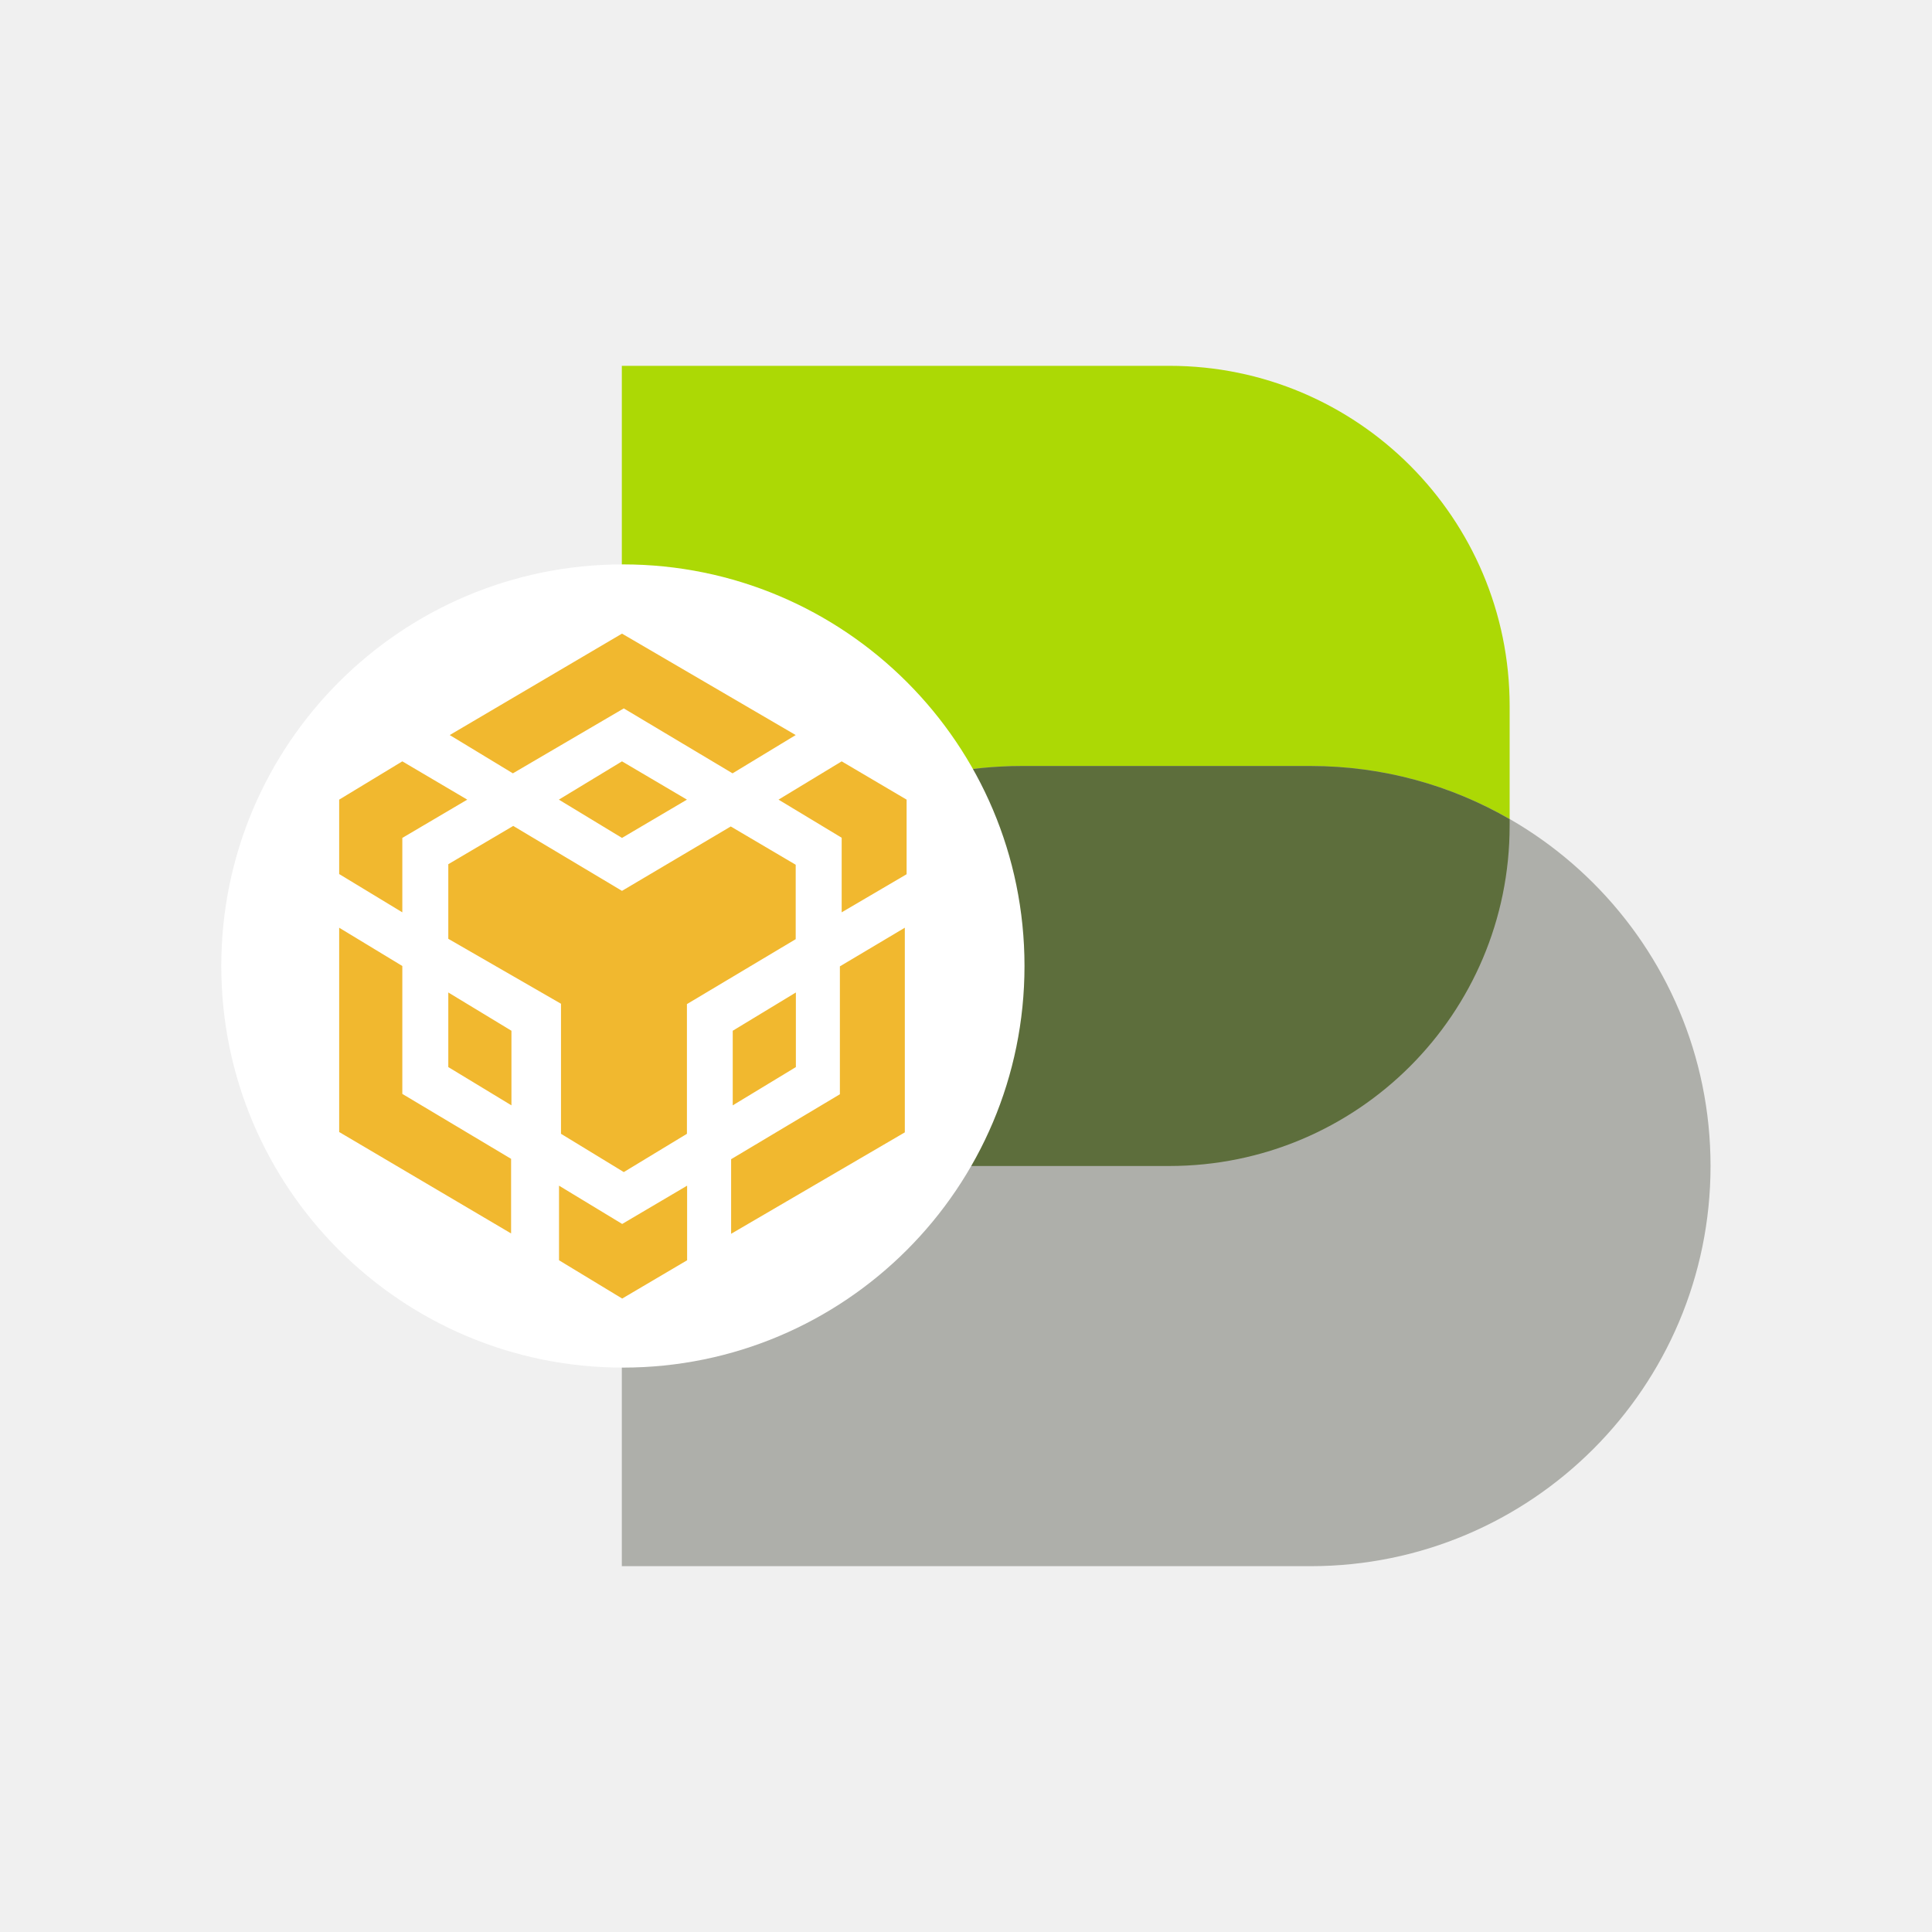
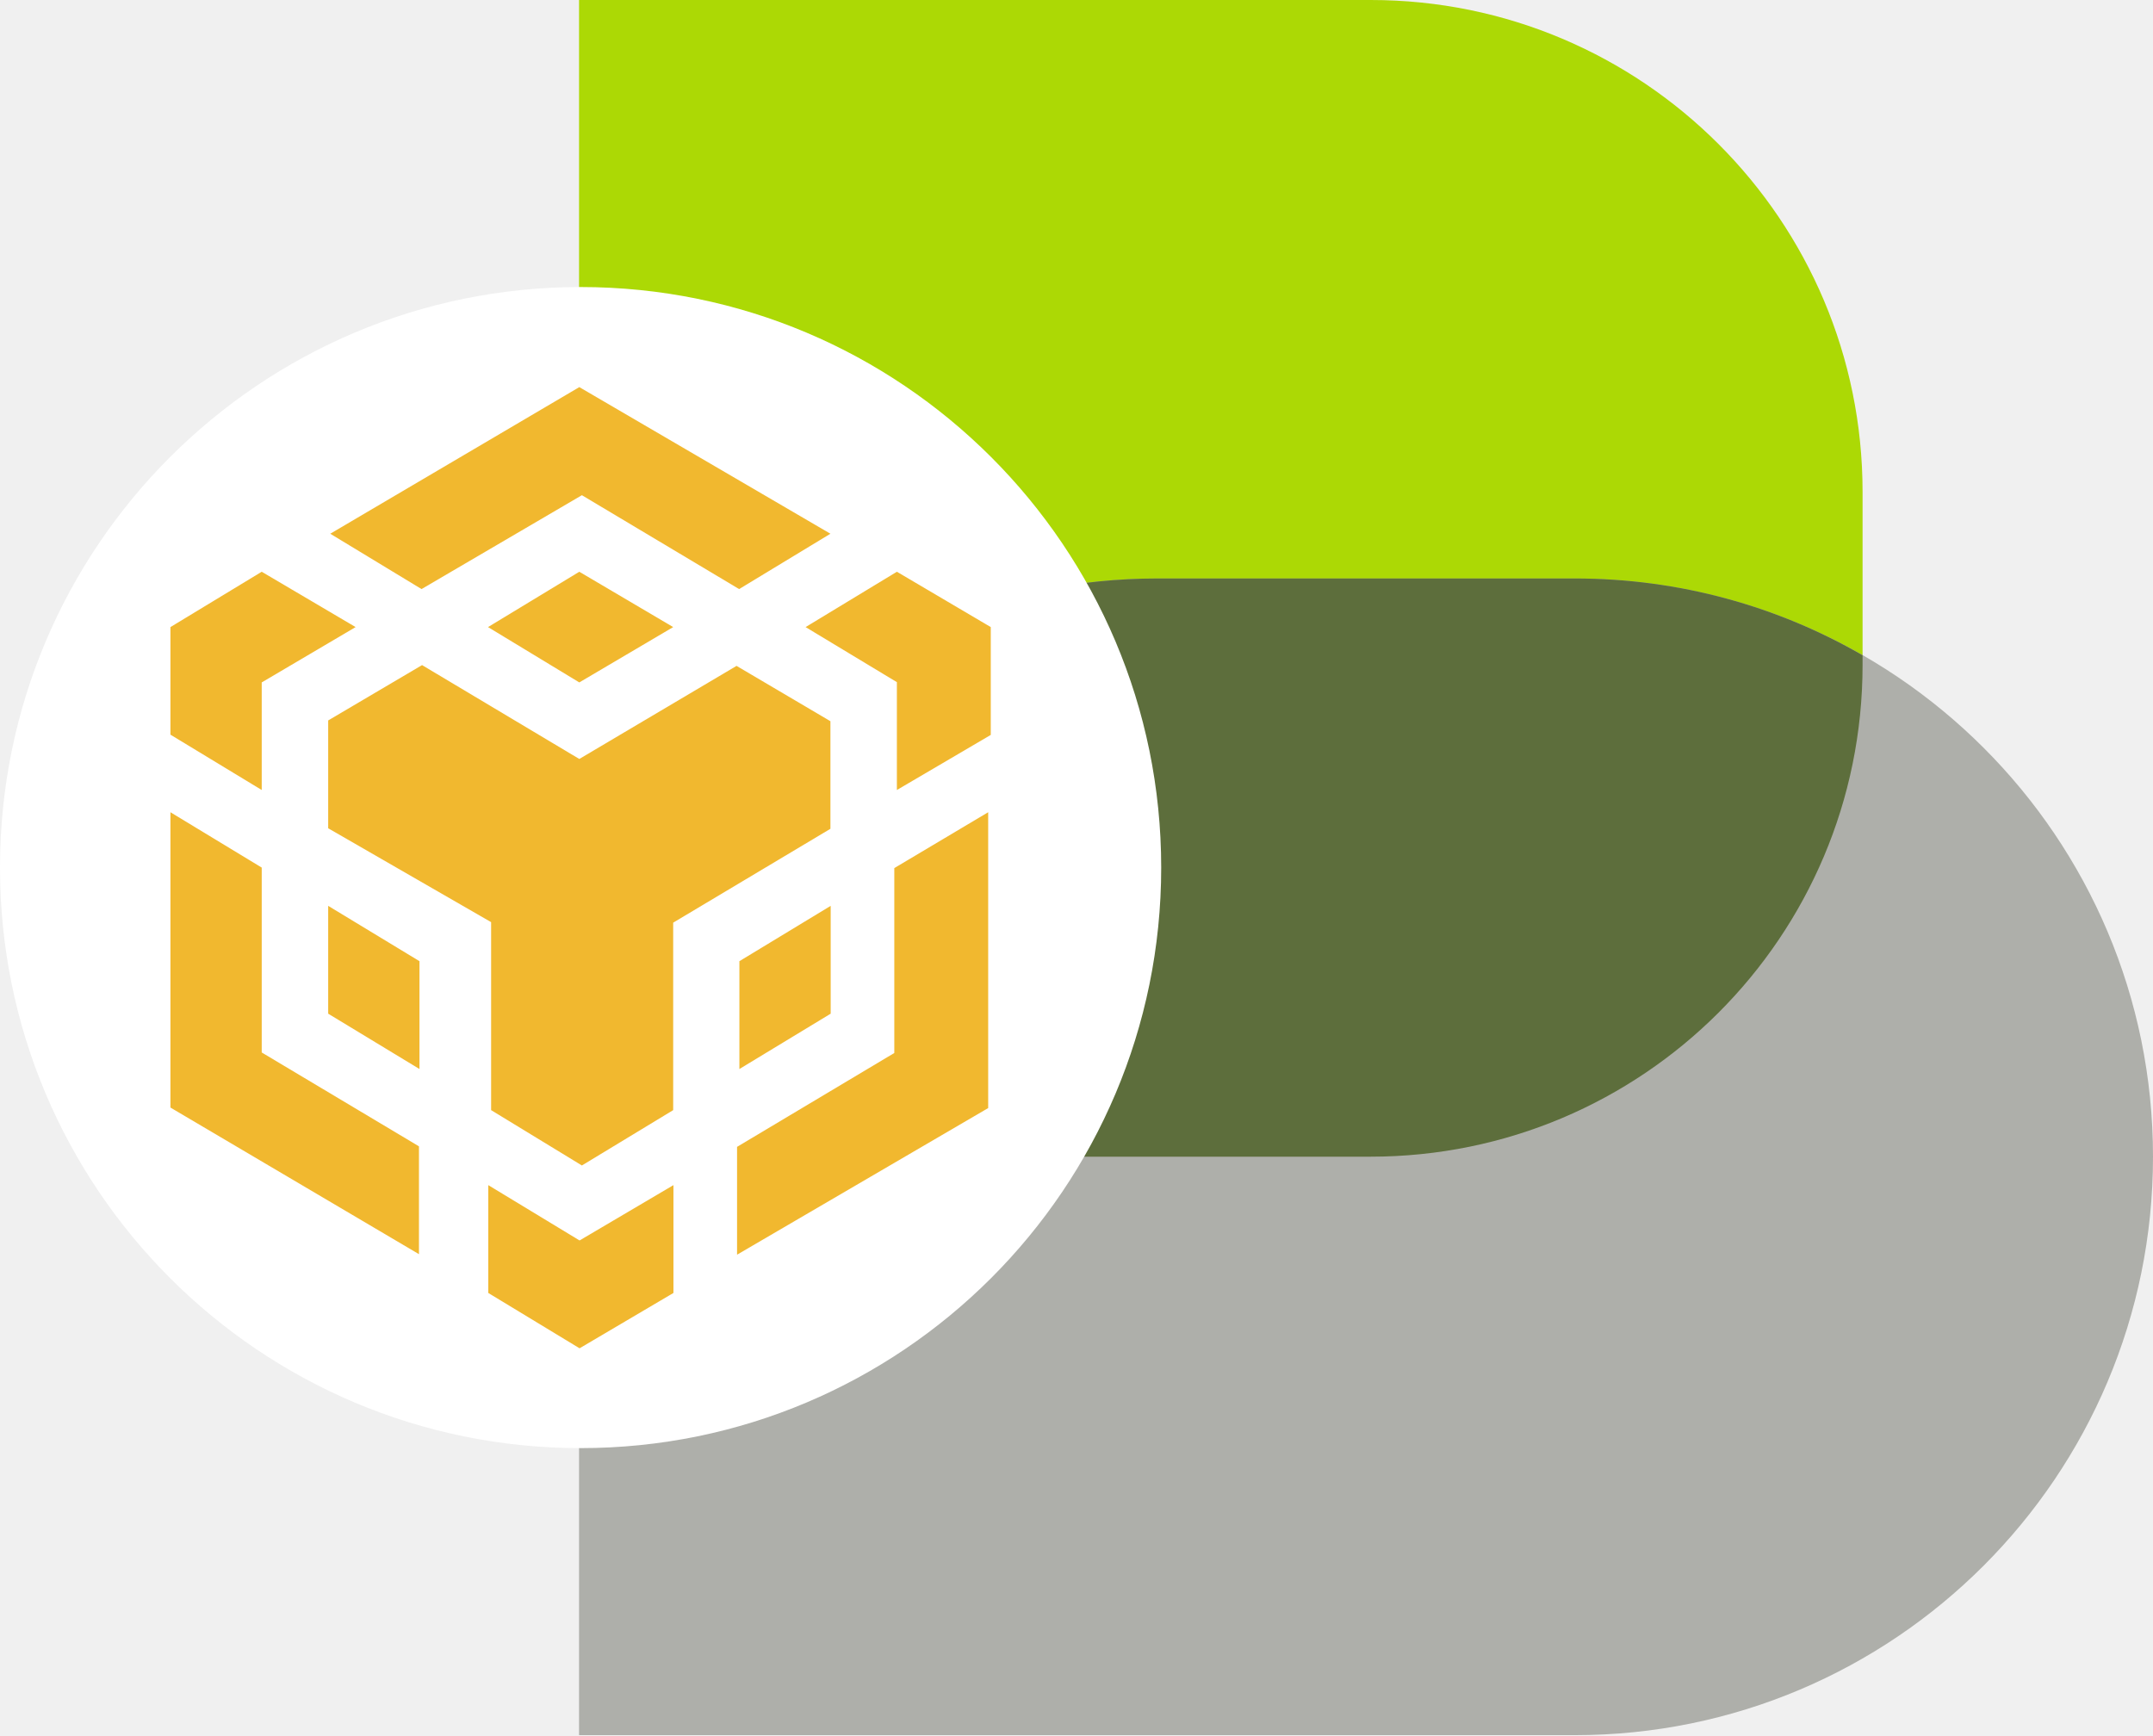
- <svg xmlns="http://www.w3.org/2000/svg" version="1.1" id="Layer_1" x="0px" y="0px" viewBox="0 0 1080 1080" style="enable-background:new 0 0 1080 1080;" xml:space="preserve">
-   <style type="text/css">
- 	.st0{fill:#ACD905;}
- 	.st1{fill:#AEAFAA;}
- 	.st2{fill:#5D6E3C;}
- 	.st3{fill:#FFFFFF;}
- 	.st4{fill:#F1B82F;}
- </style>
-   <g>
-     <g>
-       <g>
-         <path class="st0" d="M653.7,651.8H347.6V204.5h306.1c105.1,0,190.2,85.2,190.2,190.2v66.8C843.9,566.6,758.8,651.8,653.7,651.8" />
-         <path class="st1" d="M732.6,875.5h-385V651.8c0-123.5,100.1-223.6,223.6-223.6h161.4c123.5,0,223.6,100.1,223.6,223.6     C956.2,775.3,856.1,875.5,732.6,875.5" />
-         <path class="st2" d="M843.9,457.9v3.7c0,105.1-85.1,190.2-190.3,190.2H347.6c0-61.7,25.1-117.6,65.5-158.1     c40.5-40.5,96.4-65.5,158.2-65.5h161.3C773.2,428.2,811.2,439,843.9,457.9" />
-       </g>
-       <g>
-         <g>
-           <circle class="st3" cx="348.2" cy="540" r="224.5" />
-         </g>
-         <path id="binancedex_00000080206667474921120620000001921273267399562380_" class="st4" d="M384.1,662.8v41.7l-36.3,21.4     l-35.3-21.4v-41.7l35.3,21.4L384.1,662.8z M189.6,518.6l35.3,21.4v71.5l60.8,36.3v41.7l-96.1-56.7V518.6z M505.8,518.6V633     l-97.1,56.7V648l60.8-36.3v-71.5L505.8,518.6z M408.5,462l36.3,21.4l0,0V525l-60.8,36.3v72.5l-35.3,21.4l-35.1-21.4v-72.7     l-63-36.3v-41.7l36.3-21.4l60.8,36.3L408.5,462z M250.6,554.8l35.3,21.4v41.7l-35.3-21.4V554.8z M444.9,554.8v41.7l-35.3,21.4     v-41.7L444.9,554.8z M224.9,425.6l36.3,21.4l-36.3,21.4V510l-35.3-21.4V447L224.9,425.6z M470.5,425.6l36.3,21.4v41.7L470.5,510     v-41.7L435.2,447L470.5,425.6z M347.7,425.6l36.3,21.4l-36.3,21.4L312.4,447L347.7,425.6z M347.7,354.2l97.1,56.7l-35.3,21.4     l-60.8-36.3l-62,36.3l-35.3-21.4L347.7,354.2z" />
-       </g>
-     </g>
-   </g>
+ <svg xmlns="http://www.w3.org/2000/svg" xml:space="preserve" style="enable-background:new 0 0 1080 1080" viewBox="123.7 204.5 832.5 671">
+   <path d="M653.7 651.8H347.6V204.5h306.1c105.1 0 190.2 85.2 190.2 190.2v66.8c0 105.1-85.1 190.3-190.2 190.3" style="fill:#acd905" />
+   <path d="M732.6 875.5h-385V651.8c0-123.5 100.1-223.6 223.6-223.6h161.4c123.5 0 223.6 100.1 223.6 223.6S856.1 875.5 732.6 875.5" style="fill:#aeafaa" />
+   <path d="M843.9 457.9v3.7c0 105.1-85.1 190.2-190.3 190.2h-306c0-61.7 25.1-117.6 65.5-158.1 40.5-40.5 96.4-65.5 158.2-65.5h161.3c40.6 0 78.6 10.8 111.3 29.7" style="fill:#5d6e3c" />
+   <circle cx="348.2" cy="540" r="224.5" style="fill:#fff" />
+   <path d="M384.1 662.8v41.7l-36.3 21.4-35.3-21.4v-41.7l35.3 21.4 36.3-21.4zM189.6 518.6l35.3 21.4v71.5l60.8 36.3v41.7l-96.1-56.7V518.6zm316.2 0V633l-97.1 56.7V648l60.8-36.3v-71.5l36.3-21.6zM408.5 462l36.3 21.4V525L384 561.3v72.5l-35.3 21.4-35.1-21.4v-72.7l-63-36.3v-41.7l36.3-21.4 60.8 36.3 60.8-36zm-157.9 92.8 35.3 21.4v41.7l-35.3-21.4v-41.7zm194.3 0v41.7l-35.3 21.4v-41.7l35.3-21.4zm-220-129.2 36.3 21.4-36.3 21.4V510l-35.3-21.4V447l35.3-21.4zm245.6 0 36.3 21.4v41.7L470.5 510v-41.7L435.2 447l35.3-21.4zm-122.8 0L384 447l-36.3 21.4-35.3-21.4 35.3-21.4zm0-71.4 97.1 56.7-35.3 21.4-60.8-36.3-62 36.3-35.3-21.4 96.3-56.7z" style="fill:#f1b82f" />
</svg>
